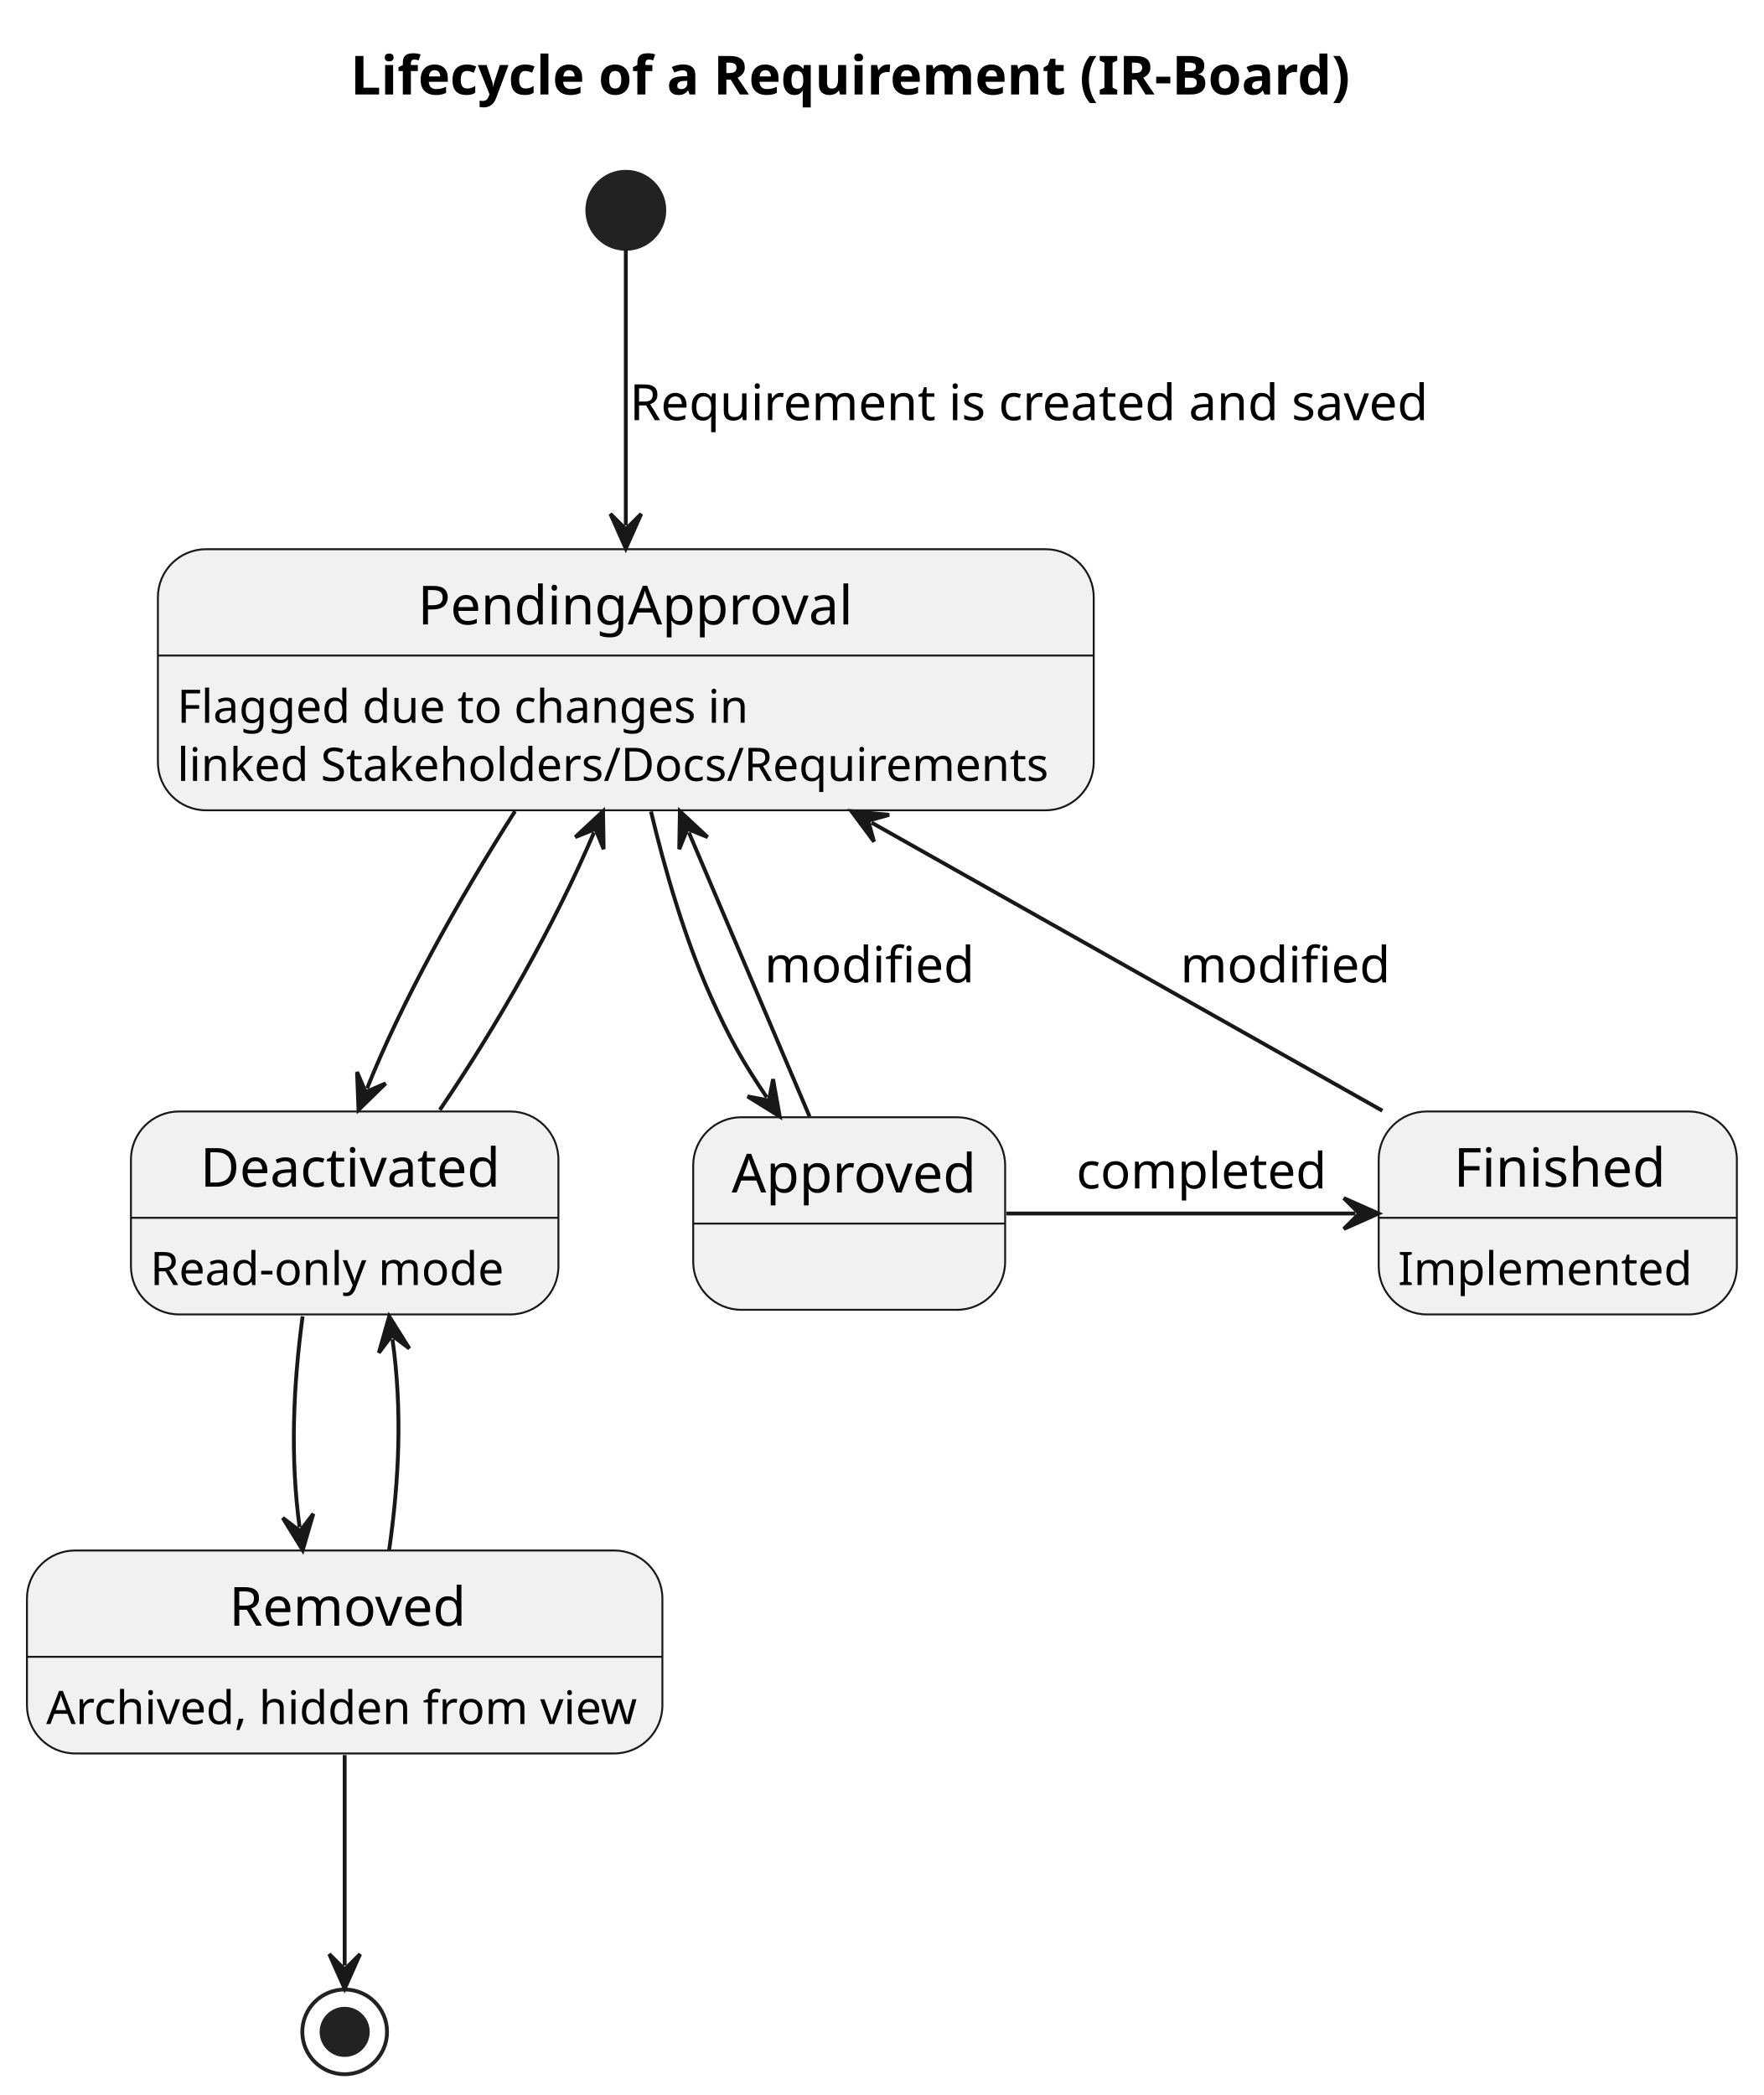
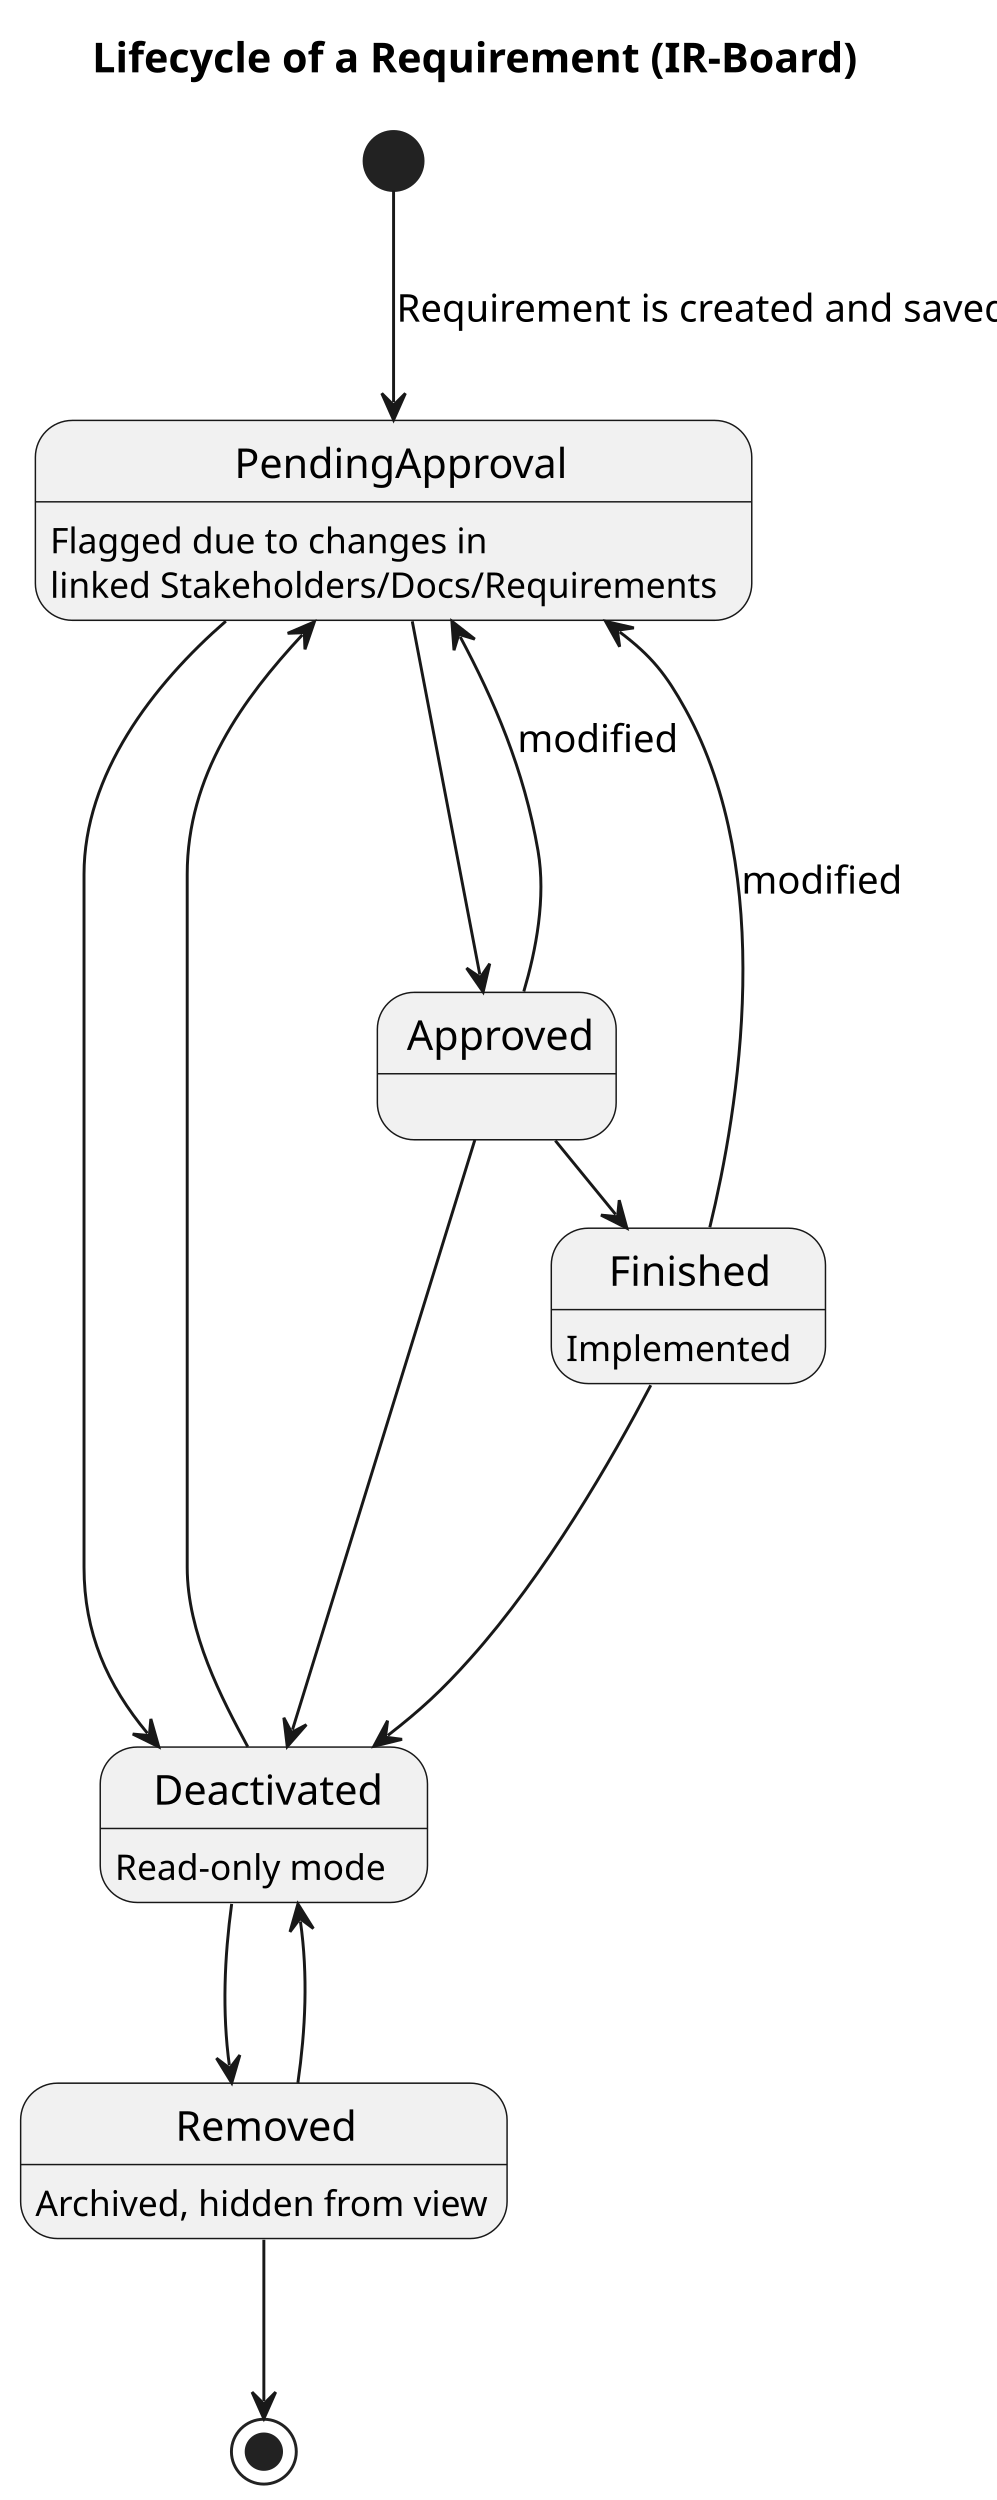
- <svg xmlns="http://www.w3.org/2000/svg" contentStyleType="text/css" height="544px" preserveAspectRatio="none" style="width:458px;height:544px;background:#FFFFFF;" version="1.1" viewBox="0 0 458 544" width="458px" zoomAndPan="magnify">
+ <svg xmlns="http://www.w3.org/2000/svg" contentStyleType="text/css" height="848px" preserveAspectRatio="none" style="width:338px;height:848px;background:#FFFFFF;" version="1.1" viewBox="0 0 338 848" width="338px" zoomAndPan="magnify">
  <defs />
  <g>
-     <text fill="#000000" font-family="sans-serif" font-size="14" font-weight="bold" lengthAdjust="spacing" textLength="262" x="91" y="24.533">Lifecycle of a Requirement (IR-Board)</text>
+     <text fill="#000000" font-family="sans-serif" font-size="14" font-weight="bold" lengthAdjust="spacing" textLength="262" x="31.25" y="24.533">Lifecycle of a Requirement (IR-Board)</text>
    <g id="PendingApproval">
-       <rect fill="#F1F1F1" height="67.797" rx="12.5" ry="12.5" style="stroke:#181818;stroke-width:0.5;" width="243" x="41" y="142.609" />
-       <line style="stroke:#181818;stroke-width:0.5;" x1="41" x2="284" y1="170.219" y2="170.219" />
-       <text fill="#000000" font-family="sans-serif" font-size="14" lengthAdjust="spacing" textLength="108" x="108.5" y="162.143">PendingApproval</text>
-       <text fill="#000000" font-family="sans-serif" font-size="12" lengthAdjust="spacing" textLength="146" x="46" y="187.676">Flagged due to changes in</text>
-       <text fill="#000000" font-family="sans-serif" font-size="12" lengthAdjust="spacing" textLength="223" x="46" y="202.769">linked Stakeholders/Docs/Requirements</text>
+       <rect fill="#F1F1F1" height="67.797" rx="12.5" ry="12.5" style="stroke:#181818;stroke-width:0.5;" width="243" x="12" y="142.609" />
+       <line style="stroke:#181818;stroke-width:0.5;" x1="12" x2="255" y1="170.219" y2="170.219" />
+       <text fill="#000000" font-family="sans-serif" font-size="14" lengthAdjust="spacing" textLength="108" x="79.5" y="162.143">PendingApproval</text>
+       <text fill="#000000" font-family="sans-serif" font-size="12" lengthAdjust="spacing" textLength="146" x="17" y="187.676">Flagged due to changes in</text>
+       <text fill="#000000" font-family="sans-serif" font-size="12" lengthAdjust="spacing" textLength="223" x="17" y="202.769">linked Stakeholders/Docs/Requirements</text>
    </g>
    <g id="Approved">
-       <rect fill="#F1F1F1" height="50" rx="12.5" ry="12.5" style="stroke:#181818;stroke-width:0.5;" width="81" x="180" y="290.109" />
-       <line style="stroke:#181818;stroke-width:0.5;" x1="180" x2="261" y1="317.719" y2="317.719" />
-       <text fill="#000000" font-family="sans-serif" font-size="14" lengthAdjust="spacing" textLength="61" x="190" y="309.643">Approved</text>
+       <rect fill="#F1F1F1" height="50" rx="12.5" ry="12.5" style="stroke:#181818;stroke-width:0.5;" width="81" x="128" y="336.609" />
+       <line style="stroke:#181818;stroke-width:0.5;" x1="128" x2="209" y1="364.219" y2="364.219" />
+       <text fill="#000000" font-family="sans-serif" font-size="14" lengthAdjust="spacing" textLength="61" x="138" y="356.143">Approved</text>
    </g>
    <g id="Finished">
-       <rect fill="#F1F1F1" height="52.703" rx="12.5" ry="12.5" style="stroke:#181818;stroke-width:0.5;" width="93" x="358" y="288.609" />
-       <line style="stroke:#181818;stroke-width:0.5;" x1="358" x2="451" y1="316.219" y2="316.219" />
-       <text fill="#000000" font-family="sans-serif" font-size="14" lengthAdjust="spacing" textLength="54" x="377.5" y="308.143">Finished</text>
-       <text fill="#000000" font-family="sans-serif" font-size="12" lengthAdjust="spacing" textLength="73" x="363" y="333.676">Implemented</text>
+       <rect fill="#F1F1F1" height="52.703" rx="12.5" ry="12.5" style="stroke:#181818;stroke-width:0.5;" width="93" x="187" y="416.609" />
+       <line style="stroke:#181818;stroke-width:0.5;" x1="187" x2="280" y1="444.219" y2="444.219" />
+       <text fill="#000000" font-family="sans-serif" font-size="14" lengthAdjust="spacing" textLength="54" x="206.5" y="436.143">Finished</text>
+       <text fill="#000000" font-family="sans-serif" font-size="12" lengthAdjust="spacing" textLength="73" x="192" y="461.676">Implemented</text>
    </g>
    <g id="Deactivated">
-       <rect fill="#F1F1F1" height="52.703" rx="12.5" ry="12.5" style="stroke:#181818;stroke-width:0.5;" width="111" x="34" y="288.609" />
-       <line style="stroke:#181818;stroke-width:0.5;" x1="34" x2="145" y1="316.219" y2="316.219" />
-       <text fill="#000000" font-family="sans-serif" font-size="14" lengthAdjust="spacing" textLength="75" x="52" y="308.143">Deactivated</text>
-       <text fill="#000000" font-family="sans-serif" font-size="12" lengthAdjust="spacing" textLength="91" x="39" y="333.676">Read-only mode</text>
+       <rect fill="#F1F1F1" height="52.703" rx="12.5" ry="12.5" style="stroke:#181818;stroke-width:0.5;" width="111" x="34" y="592.609" />
+       <line style="stroke:#181818;stroke-width:0.5;" x1="34" x2="145" y1="620.219" y2="620.219" />
+       <text fill="#000000" font-family="sans-serif" font-size="14" lengthAdjust="spacing" textLength="75" x="52" y="612.143">Deactivated</text>
+       <text fill="#000000" font-family="sans-serif" font-size="12" lengthAdjust="spacing" textLength="91" x="39" y="637.676">Read-only mode</text>
    </g>
    <g id="Removed">
-       <rect fill="#F1F1F1" height="52.703" rx="12.5" ry="12.5" style="stroke:#181818;stroke-width:0.5;" width="165" x="7" y="402.609" />
-       <line style="stroke:#181818;stroke-width:0.5;" x1="7" x2="172" y1="430.219" y2="430.219" />
-       <text fill="#000000" font-family="sans-serif" font-size="14" lengthAdjust="spacing" textLength="60" x="59.5" y="422.143">Removed</text>
-       <text fill="#000000" font-family="sans-serif" font-size="12" lengthAdjust="spacing" textLength="145" x="12" y="447.676">Archived, hidden from view</text>
+       <rect fill="#F1F1F1" height="52.703" rx="12.5" ry="12.5" style="stroke:#181818;stroke-width:0.5;" width="165" x="7" y="706.609" />
+       <line style="stroke:#181818;stroke-width:0.5;" x1="7" x2="172" y1="734.219" y2="734.219" />
+       <text fill="#000000" font-family="sans-serif" font-size="14" lengthAdjust="spacing" textLength="60" x="59.5" y="726.143">Removed</text>
+       <text fill="#000000" font-family="sans-serif" font-size="12" lengthAdjust="spacing" textLength="145" x="12" y="751.676">Archived, hidden from view</text>
    </g>
-     <ellipse cx="162.5" cy="54.609" fill="#222222" rx="10" ry="10" style="stroke:#222222;stroke-width:1.0;" />
-     <ellipse cx="89.5" cy="527.609" fill="none" rx="11" ry="11" style="stroke:#222222;stroke-width:1.0;" />
-     <ellipse cx="89.5" cy="527.609" fill="#222222" rx="6" ry="6" style="stroke:#222222;stroke-width:1.0;" />
+     <ellipse cx="133.5" cy="54.609" fill="#222222" rx="10" ry="10" style="stroke:#222222;stroke-width:1.0;" />
+     <ellipse cx="89.5" cy="831.609" fill="none" rx="11" ry="11" style="stroke:#222222;stroke-width:1.0;" />
+     <ellipse cx="89.5" cy="831.609" fill="#222222" rx="6" ry="6" style="stroke:#222222;stroke-width:1.0;" />
    <g id="link_*start*_PendingApproval">
-       <path d="M162.5,64.629 C162.5,80.929 162.5,110.039 162.5,136.429 " fill="none" id="*start*-to-PendingApproval" style="stroke:#181818;stroke-width:1.0;" />
-       <polygon fill="#181818" points="162.5,142.429,166.5,133.429,162.5,137.429,158.5,133.429,162.5,142.429" style="stroke:#181818;stroke-width:1.0;" />
-       <text fill="#000000" font-family="sans-serif" font-size="13" lengthAdjust="spacing" textLength="196" x="163.5" y="109.105">Requirement is created and saved</text>
+       <path d="M133.5,64.629 C133.5,80.929 133.5,110.039 133.5,136.429 " fill="none" id="*start*-to-PendingApproval" style="stroke:#181818;stroke-width:1.0;" />
+       <polygon fill="#181818" points="133.5,142.429,137.5,133.429,133.5,137.429,129.5,133.429,133.5,142.429" style="stroke:#181818;stroke-width:1.0;" />
+       <text fill="#000000" font-family="sans-serif" font-size="13" lengthAdjust="spacing" textLength="196" x="134.5" y="109.105">Requirement is created and saved</text>
    </g>
    <g id="link_PendingApproval_Approved">
-       <path d="M169.04,210.729 C172.62,225.719 177.72,243.439 184.5,258.609 C189.33,269.409 192.737,275.531 199.107,284.941 " fill="none" id="PendingApproval-to-Approved" style="stroke:#181818;stroke-width:1.0;" />
-       <polygon fill="#181818" points="202.47,289.909,200.737,280.214,199.667,285.769,194.112,284.699,202.47,289.909" style="stroke:#181818;stroke-width:1.0;" />
+       <path d="M139.84,210.749 C146.77,247.009 156.594,298.346 162.754,330.576 " fill="none" id="PendingApproval-to-Approved" style="stroke:#181818;stroke-width:1.0;" />
+       <polygon fill="#181818" points="163.88,336.469,166.119,326.878,162.941,331.558,158.262,328.38,163.88,336.469" style="stroke:#181818;stroke-width:1.0;" />
    </g>
-     <g id="link_PendingApproval_Approved">
-       <path d="M178.886,216.172 C189.276,240.632 200.86,267.879 210.22,289.929 " fill="none" id="PendingApproval-backto-Approved" style="stroke:#181818;stroke-width:1.0;" />
-       <polygon fill="#181818" points="176.54,210.649,176.377,220.497,178.495,215.251,183.74,217.369,176.54,210.649" style="stroke:#181818;stroke-width:1.0;" />
-       <text fill="#000000" font-family="sans-serif" font-size="13" lengthAdjust="spacing" textLength="48" x="198.5" y="255.105">modified</text>
+     <g id="link_Approved_PendingApproval">
+       <path d="M177.67,336.329 C181.81,322.389 185.24,304.549 182.5,288.609 C177.75,260.999 167.539,237.411 156.109,216.031 " fill="none" id="Approved-to-PendingApproval" style="stroke:#181818;stroke-width:1.0;" />
+       <polygon fill="#181818" points="153.28,210.739,153.996,220.562,155.637,215.149,161.051,216.791,153.28,210.739" style="stroke:#181818;stroke-width:1.0;" />
+       <text fill="#000000" font-family="sans-serif" font-size="13" lengthAdjust="spacing" textLength="48" x="175.5" y="255.105">modified</text>
    </g>
    <g id="link_Approved_Finished">
-       <path d="M261.34,315.109 C289.92,315.109 322.17,315.109 351.94,315.109 " fill="none" id="Approved-to-Finished" style="stroke:#181818;stroke-width:1.0;" />
-       <polygon fill="#181818" points="357.94,315.109,348.94,311.109,352.94,315.109,348.94,319.109,357.94,315.109" style="stroke:#181818;stroke-width:1.0;" />
-       <text fill="#000000" font-family="sans-serif" font-size="13" lengthAdjust="spacing" textLength="60" x="279.5" y="308.604">completed</text>
+       <path d="M188.36,386.889 C196.05,396.299 201.063,402.433 208.843,411.954 " fill="none" id="Approved-to-Finished" style="stroke:#181818;stroke-width:1.0;" />
+       <polygon fill="#181818" points="212.64,416.599,210.042,407.099,209.476,412.728,203.848,412.162,212.64,416.599" style="stroke:#181818;stroke-width:1.0;" />
    </g>
-     <g id="link_PendingApproval_Finished">
-       <path d="M226.306,213.597 C268.696,237.507 319.92,266.399 358.95,288.419 " fill="none" id="PendingApproval-backto-Finished" style="stroke:#181818;stroke-width:1.0;" />
-       <polygon fill="#181818" points="221.08,210.649,226.954,218.555,225.435,213.106,230.884,211.587,221.08,210.649" style="stroke:#181818;stroke-width:1.0;" />
-       <text fill="#000000" font-family="sans-serif" font-size="13" lengthAdjust="spacing" textLength="48" x="306.5" y="255.105">modified</text>
+     <g id="link_Finished_PendingApproval">
+       <path d="M240.77,416.299 C250.59,375.969 263.53,296.809 232.5,240.609 C226,228.839 221.06,222.562 210.201,214.372 " fill="none" id="Finished-to-PendingApproval" style="stroke:#181818;stroke-width:1.0;" />
+       <polygon fill="#181818" points="205.41,210.759,210.187,219.372,209.402,213.77,215.004,212.985,205.41,210.759" style="stroke:#181818;stroke-width:1.0;" />
+       <text fill="#000000" font-family="sans-serif" font-size="13" lengthAdjust="spacing" textLength="48" x="251.5" y="303.104">modified</text>
    </g>
    <g id="link_PendingApproval_Deactivated">
-       <path d="M133.73,210.649 C118.53,234.479 104.079,260.615 95.319,282.625 " fill="none" id="PendingApproval-to-Deactivated" style="stroke:#181818;stroke-width:1.0;" />
-       <polygon fill="#181818" points="93.1,288.199,100.145,281.317,94.949,283.554,92.712,278.358,93.1,288.199" style="stroke:#181818;stroke-width:1.0;" />
+       <path d="M76.61,210.699 C51.72,232.349 28.5,262.819 28.5,296.609 C28.5,296.609 28.5,296.609 28.5,531.609 C28.5,553.849 36.359,571.54 50.019,587.93 " fill="none" id="PendingApproval-to-Deactivated" style="stroke:#181818;stroke-width:1.0;" />
+       <polygon fill="#181818" points="53.86,592.539,51.171,583.065,50.659,588.698,45.025,588.187,53.86,592.539" style="stroke:#181818;stroke-width:1.0;" />
    </g>
-     <g id="link_PendingApproval_Deactivated">
-       <path d="M154.239,216.169 C144.089,240 129.18,266.189 114.21,288.199 " fill="none" id="PendingApproval-backto-Deactivated" style="stroke:#181818;stroke-width:1.0;" />
-       <polygon fill="#181818" points="156.59,210.649,149.383,217.362,154.631,215.25,156.743,220.497,156.59,210.649" style="stroke:#181818;stroke-width:1.0;" />
+     <g id="link_Deactivated_PendingApproval">
+       <path d="M84.06,592.539 C75.2,576.149 63.5,553.849 63.5,531.609 C63.5,296.609 63.5,296.609 63.5,296.609 C63.5,262.949 82.458,236.977 102.548,215.337 " fill="none" id="Deactivated-to-PendingApproval" style="stroke:#181818;stroke-width:1.0;" />
+       <polygon fill="#181818" points="106.63,210.939,97.575,214.814,103.228,214.604,103.438,220.257,106.63,210.939" style="stroke:#181818;stroke-width:1.0;" />
+     </g>
+     <g id="link_Approved_Deactivated">
+       <path d="M161.07,386.649 C146.16,434.849 114.522,537.187 99.212,586.707 " fill="none" id="Approved-to-Deactivated" style="stroke:#181818;stroke-width:1.0;" />
+       <polygon fill="#181818" points="97.44,592.439,103.92,585.022,98.917,587.663,96.277,582.659,97.44,592.439" style="stroke:#181818;stroke-width:1.0;" />
+     </g>
+     <g id="link_Finished_Deactivated">
+       <path d="M220.75,469.869 C207.52,495.109 185.2,533.849 159.5,562.609 C149.89,573.359 142.758,579.948 131.548,588.658 " fill="none" id="Finished-to-Deactivated" style="stroke:#181818;stroke-width:1.0;" />
+       <polygon fill="#181818" points="126.81,592.339,136.371,589.976,130.758,589.272,131.463,583.659,126.81,592.339" style="stroke:#181818;stroke-width:1.0;" />
    </g>
    <g id="link_Deactivated_Removed">
-       <path d="M78.58,341.809 C76.13,360.019 75.335,378.404 77.796,396.584 " fill="none" id="Deactivated-to-Removed" style="stroke:#181818;stroke-width:1.0;" />
-       <polygon fill="#181818" points="78.6,402.529,81.357,393.074,77.93,397.575,73.429,394.147,78.6,402.529" style="stroke:#181818;stroke-width:1.0;" />
+       <path d="M78.58,645.809 C76.13,664.019 75.335,682.404 77.796,700.584 " fill="none" id="Deactivated-to-Removed" style="stroke:#181818;stroke-width:1.0;" />
+       <polygon fill="#181818" points="78.6,706.529,81.357,697.074,77.93,701.574,73.429,698.147,78.6,706.529" style="stroke:#181818;stroke-width:1.0;" />
    </g>
-     <g id="link_Deactivated_Removed">
-       <path d="M101.905,347.75 C104.495,365.96 103.65,384.349 101.04,402.529 " fill="none" id="Deactivated-backto-Removed" style="stroke:#181818;stroke-width:1.0;" />
-       <polygon fill="#181818" points="101.06,341.809,98.367,351.283,101.764,346.76,106.287,350.156,101.06,341.809" style="stroke:#181818;stroke-width:1.0;" />
+     <g id="link_Removed_Deactivated">
+       <path d="M101.04,706.529 C103.65,688.349 104.495,669.96 101.905,651.75 " fill="none" id="Removed-to-Deactivated" style="stroke:#181818;stroke-width:1.0;" />
+       <polygon fill="#181818" points="101.06,645.809,98.367,655.283,101.764,650.76,106.287,654.157,101.06,645.809" style="stroke:#181818;stroke-width:1.0;" />
    </g>
    <g id="link_Removed_*end*">
-       <path d="M89.5,455.719 C89.5,475.589 89.5,496.099 89.5,510.409 " fill="none" id="Removed-to-*end*" style="stroke:#181818;stroke-width:1.0;" />
-       <polygon fill="#181818" points="89.5,516.409,93.5,507.409,89.5,511.409,85.5,507.409,89.5,516.409" style="stroke:#181818;stroke-width:1.0;" />
+       <path d="M89.5,759.719 C89.5,779.589 89.5,800.099 89.5,814.409 " fill="none" id="Removed-to-*end*" style="stroke:#181818;stroke-width:1.0;" />
+       <polygon fill="#181818" points="89.5,820.409,93.5,811.409,89.5,815.409,85.5,811.409,89.5,820.409" style="stroke:#181818;stroke-width:1.0;" />
    </g>
  </g>
</svg>
